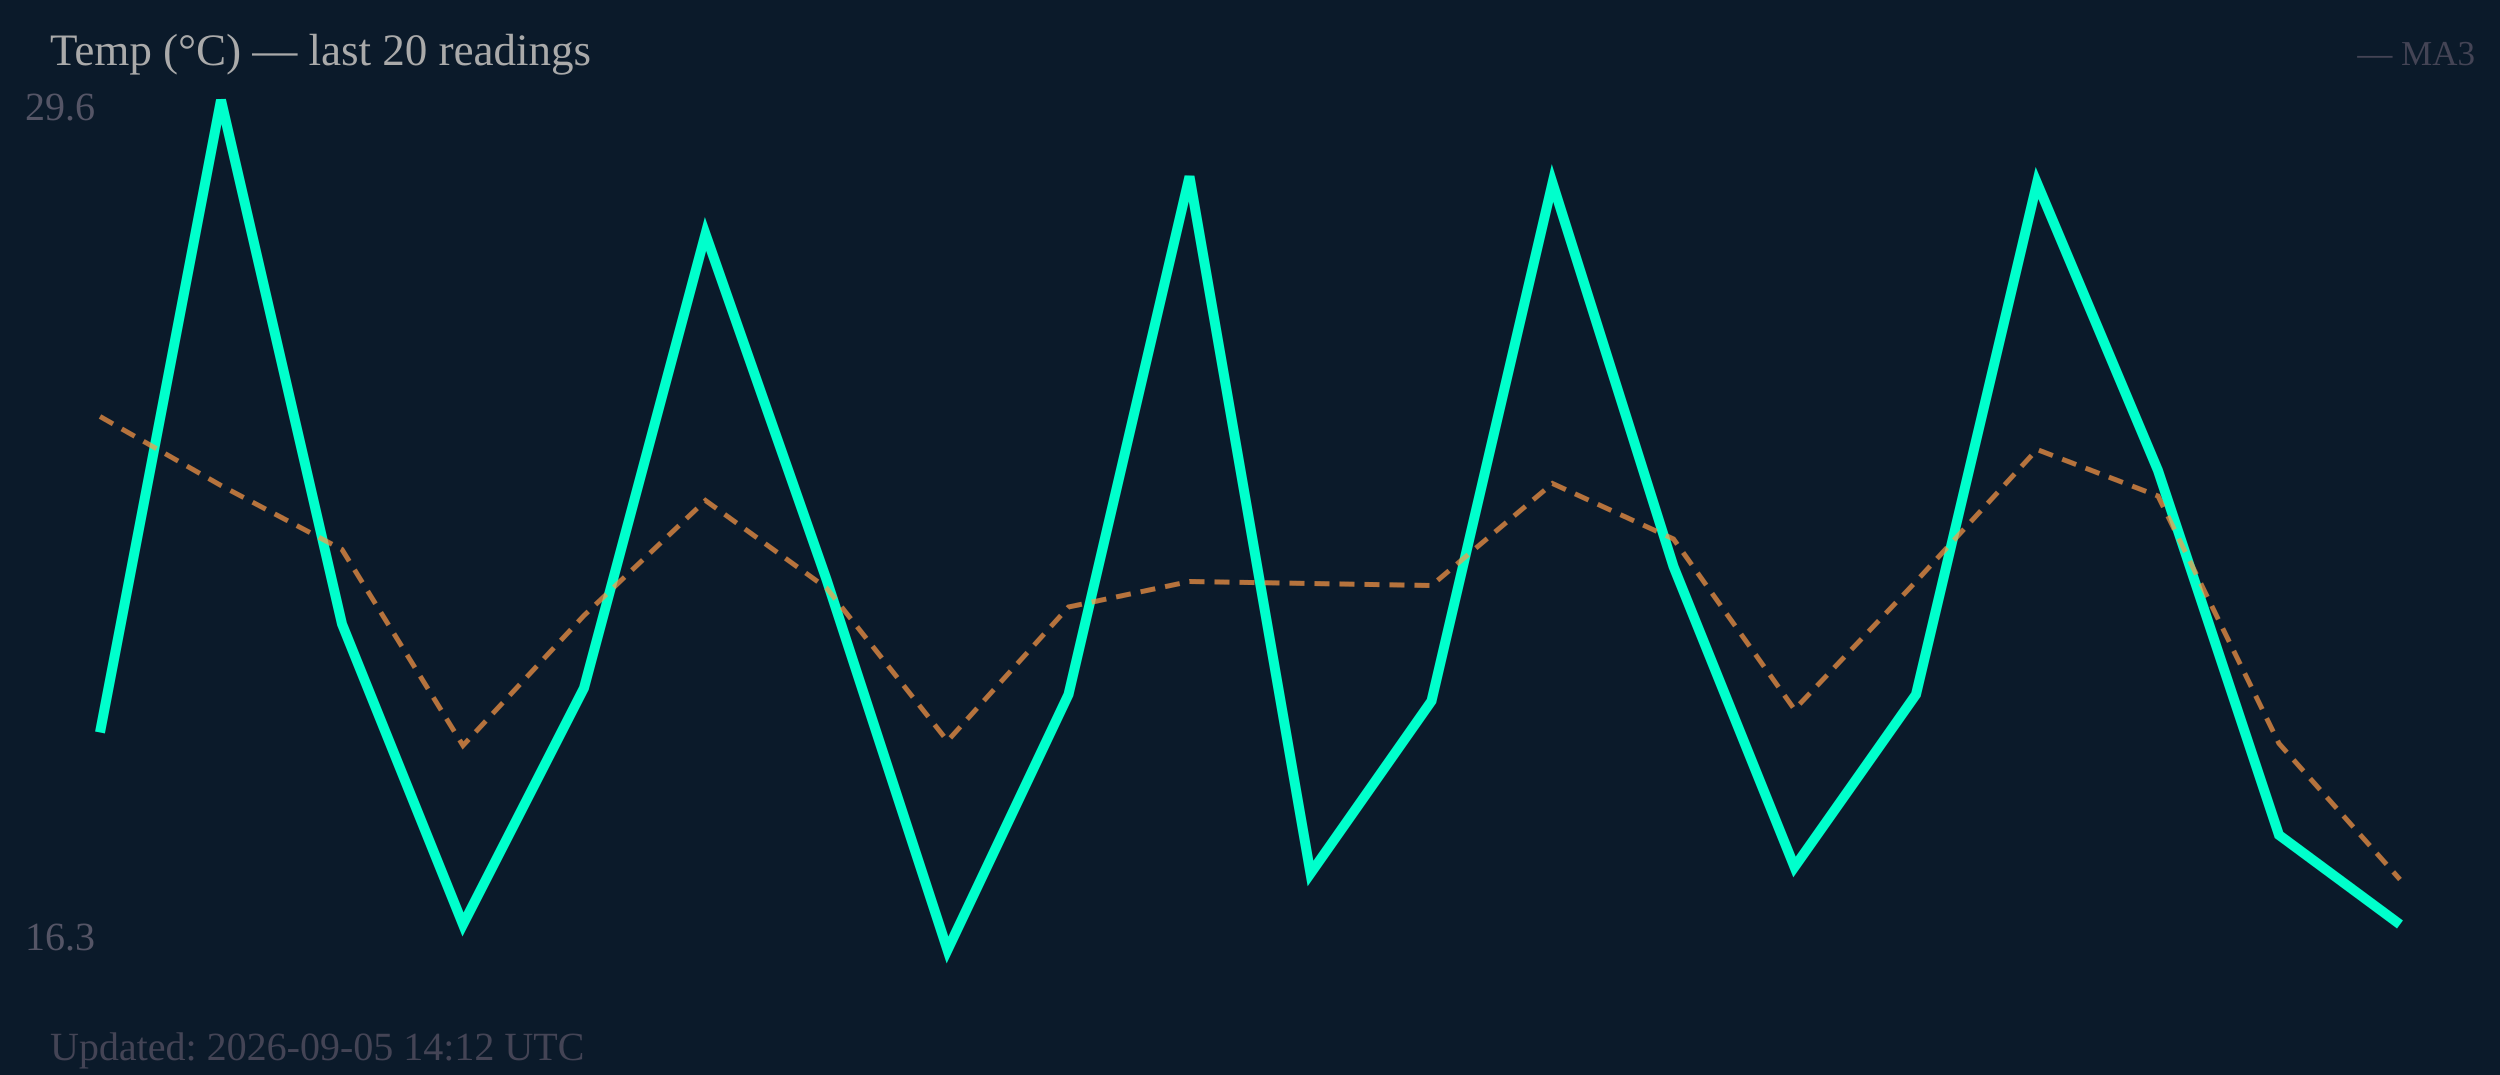
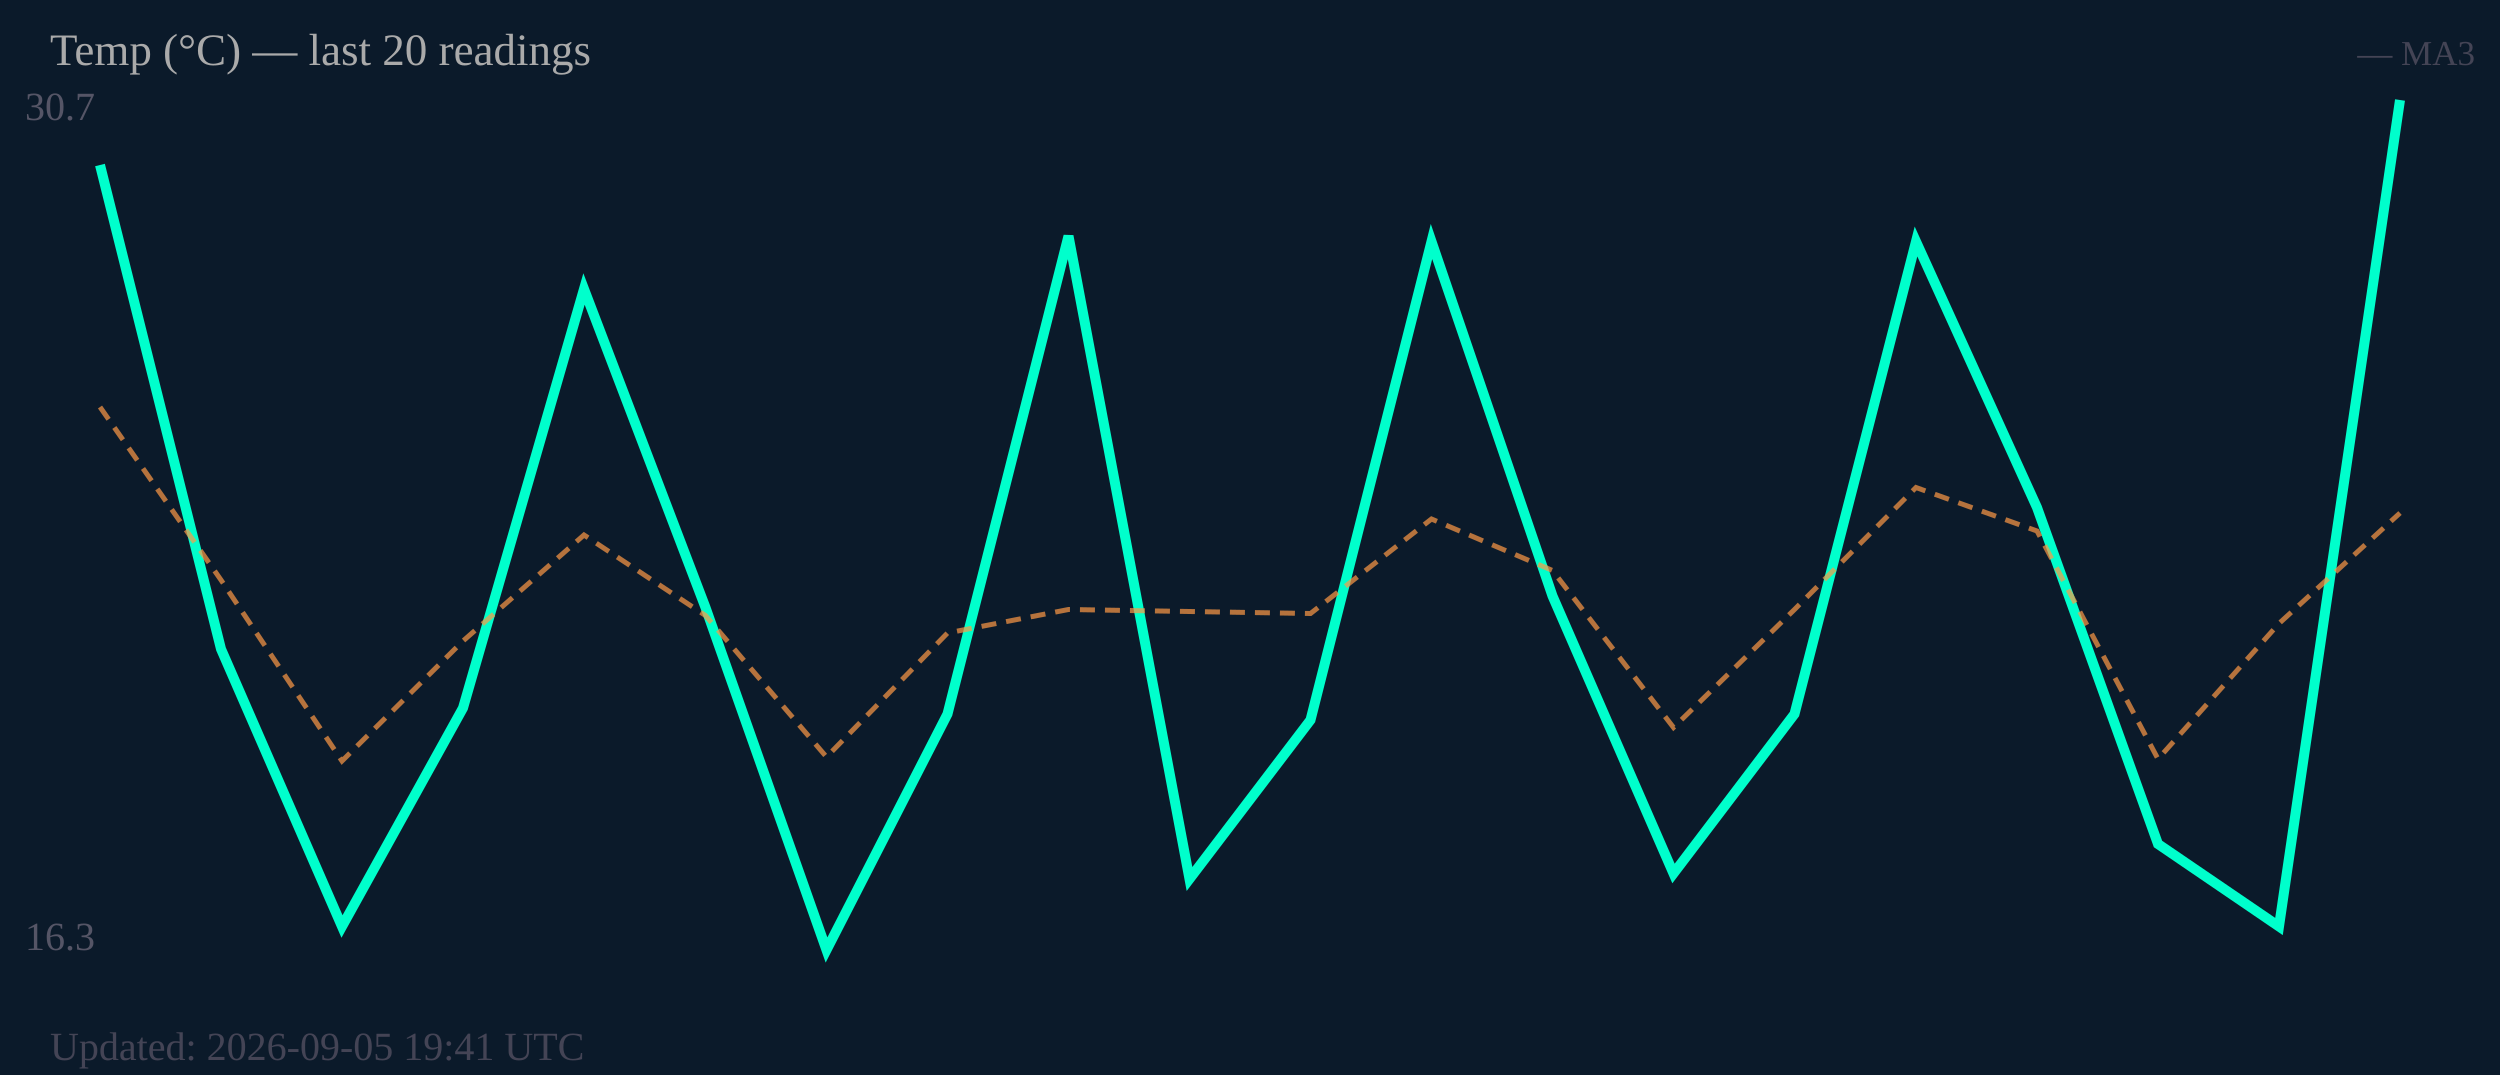
<svg xmlns="http://www.w3.org/2000/svg" width="500" height="215" viewBox="0 0 500 215">
  <rect width="500" height="215" fill="#0b1a2a" />
-   <text x="5" y="24" font-size="8" fill="#556">29.6</text>
+   <text x="5" y="24" font-size="8" fill="#556">30.7</text>
  <text x="5" y="190" font-size="8" fill="#556">16.3</text>
-   <polyline fill="none" stroke="#00ffcc" stroke-width="2" points="20.0,146.5 44.2,20.0 68.4,124.8 92.6,184.9 116.8,137.6 141.1,46.8 165.3,115.9 189.5,190.0 213.7,138.9 237.9,35.3 262.1,174.7 286.3,140.2 310.5,36.6 334.7,113.3 358.9,173.4 383.2,138.9 407.4,36.6 431.6,94.1 455.8,167.0 480.0,184.9" />
-   <polyline fill="none" stroke="#ff9944" stroke-width="1" stroke-dasharray="3,2" opacity="0.7" points="20.0,83.3 44.2,97.1 68.4,109.9 92.6,149.1 116.8,123.1 141.1,100.1 165.3,117.6 189.5,148.2 213.7,121.4 237.9,116.3 262.1,116.7 286.3,117.1 310.5,96.7 334.7,107.8 358.9,141.9 383.2,116.3 407.4,89.9 431.6,99.2 455.8,148.7 480.0,175.9" />
+   <polyline fill="none" stroke="#00ffcc" stroke-width="2" points="20.0,33.0 44.2,129.8 68.4,185.3 92.6,141.6 116.8,57.8 141.1,121.5 165.3,190.0 189.5,142.8 213.7,47.2 237.9,175.8 262.1,144.0 286.3,48.3 310.5,119.2 334.7,174.7 358.9,142.8 383.2,48.3 407.4,101.5 431.6,168.8 455.8,185.3 480.0,20.0" />
+   <polyline fill="none" stroke="#ff9944" stroke-width="1" stroke-dasharray="3,2" opacity="0.7" points="20.0,81.4 44.2,116.0 68.4,152.2 92.6,128.2 116.8,107.0 141.1,123.1 165.3,151.4 189.5,126.6 213.7,121.9 237.9,122.3 262.1,122.7 286.3,103.8 310.5,114.1 334.7,145.5 358.9,121.9 383.2,97.5 407.4,106.2 431.6,151.8 455.8,124.7 480.0,102.6" />
  <text x="10" y="13" font-size="9" fill="#aaa">Temp (°C) — last 20 readings</text>
  <text x="495" y="13" font-size="7" fill="#445" text-anchor="end">— MA3</text>
-   <text x="10" y="212" font-size="8" fill="#445">Updated: 2026-09-05 14:12 UTC</text>
+   <text x="10" y="212" font-size="8" fill="#445">Updated: 2026-09-05 19:41 UTC</text>
</svg>
